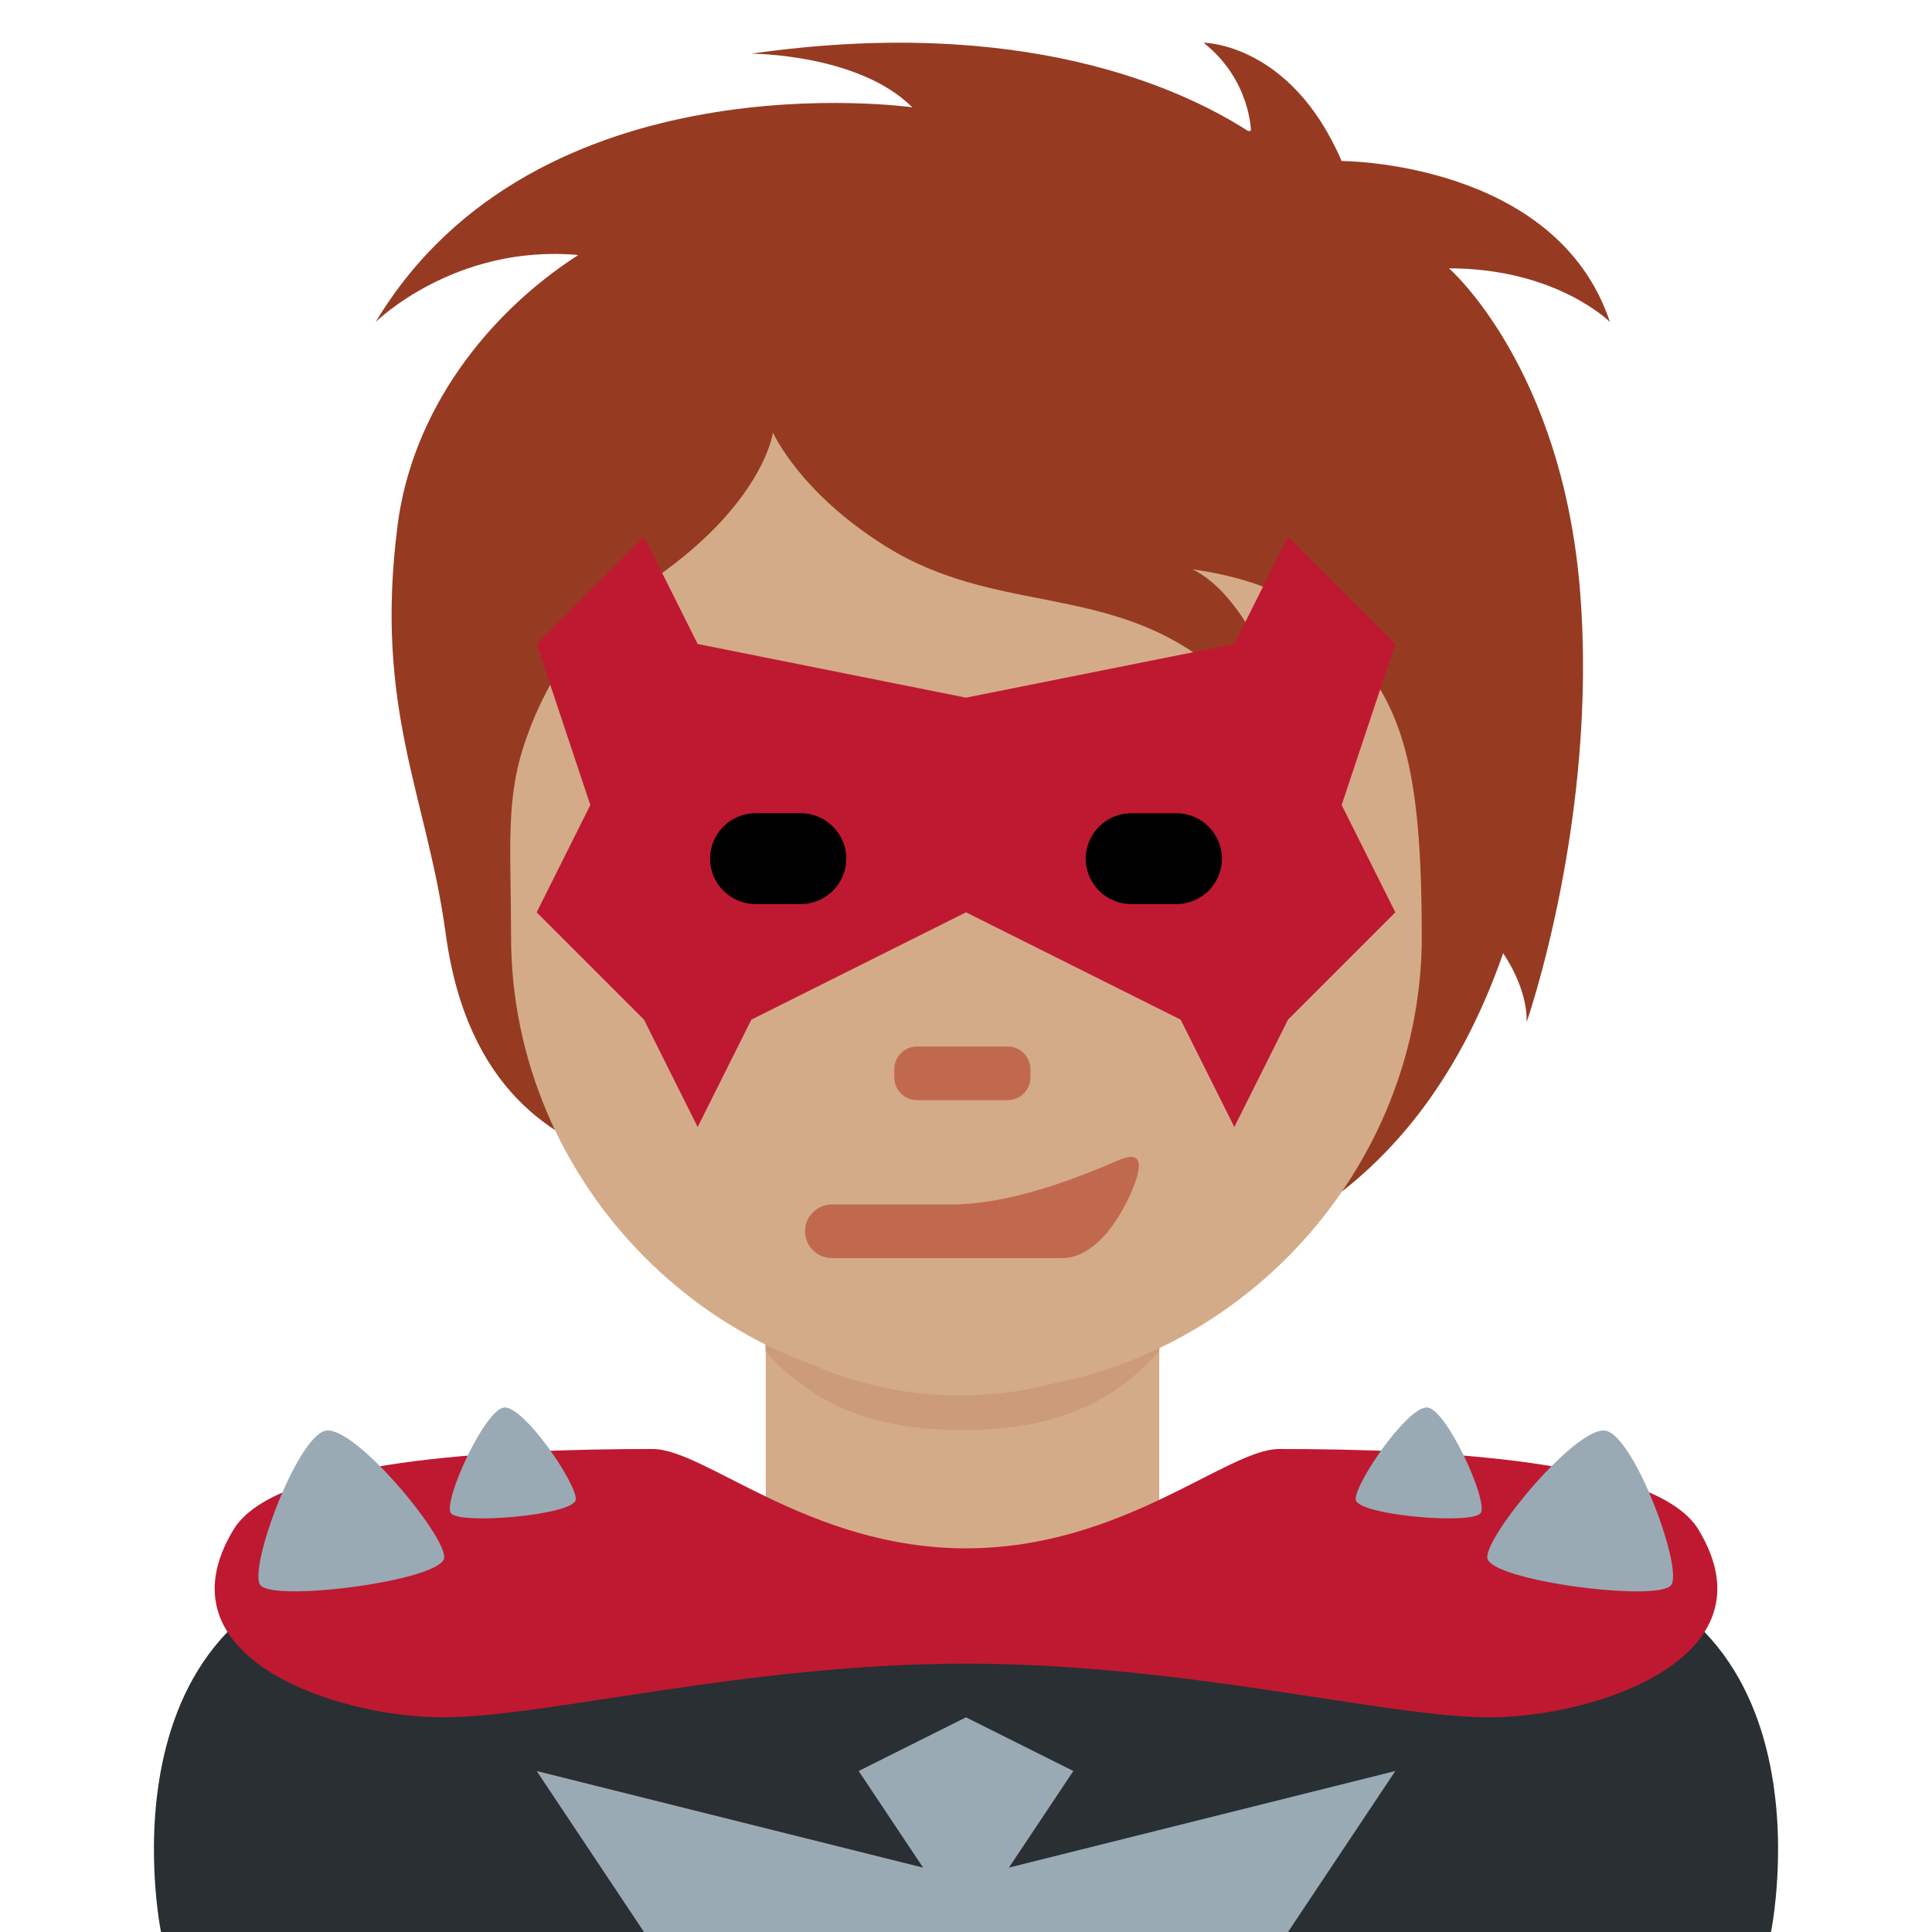
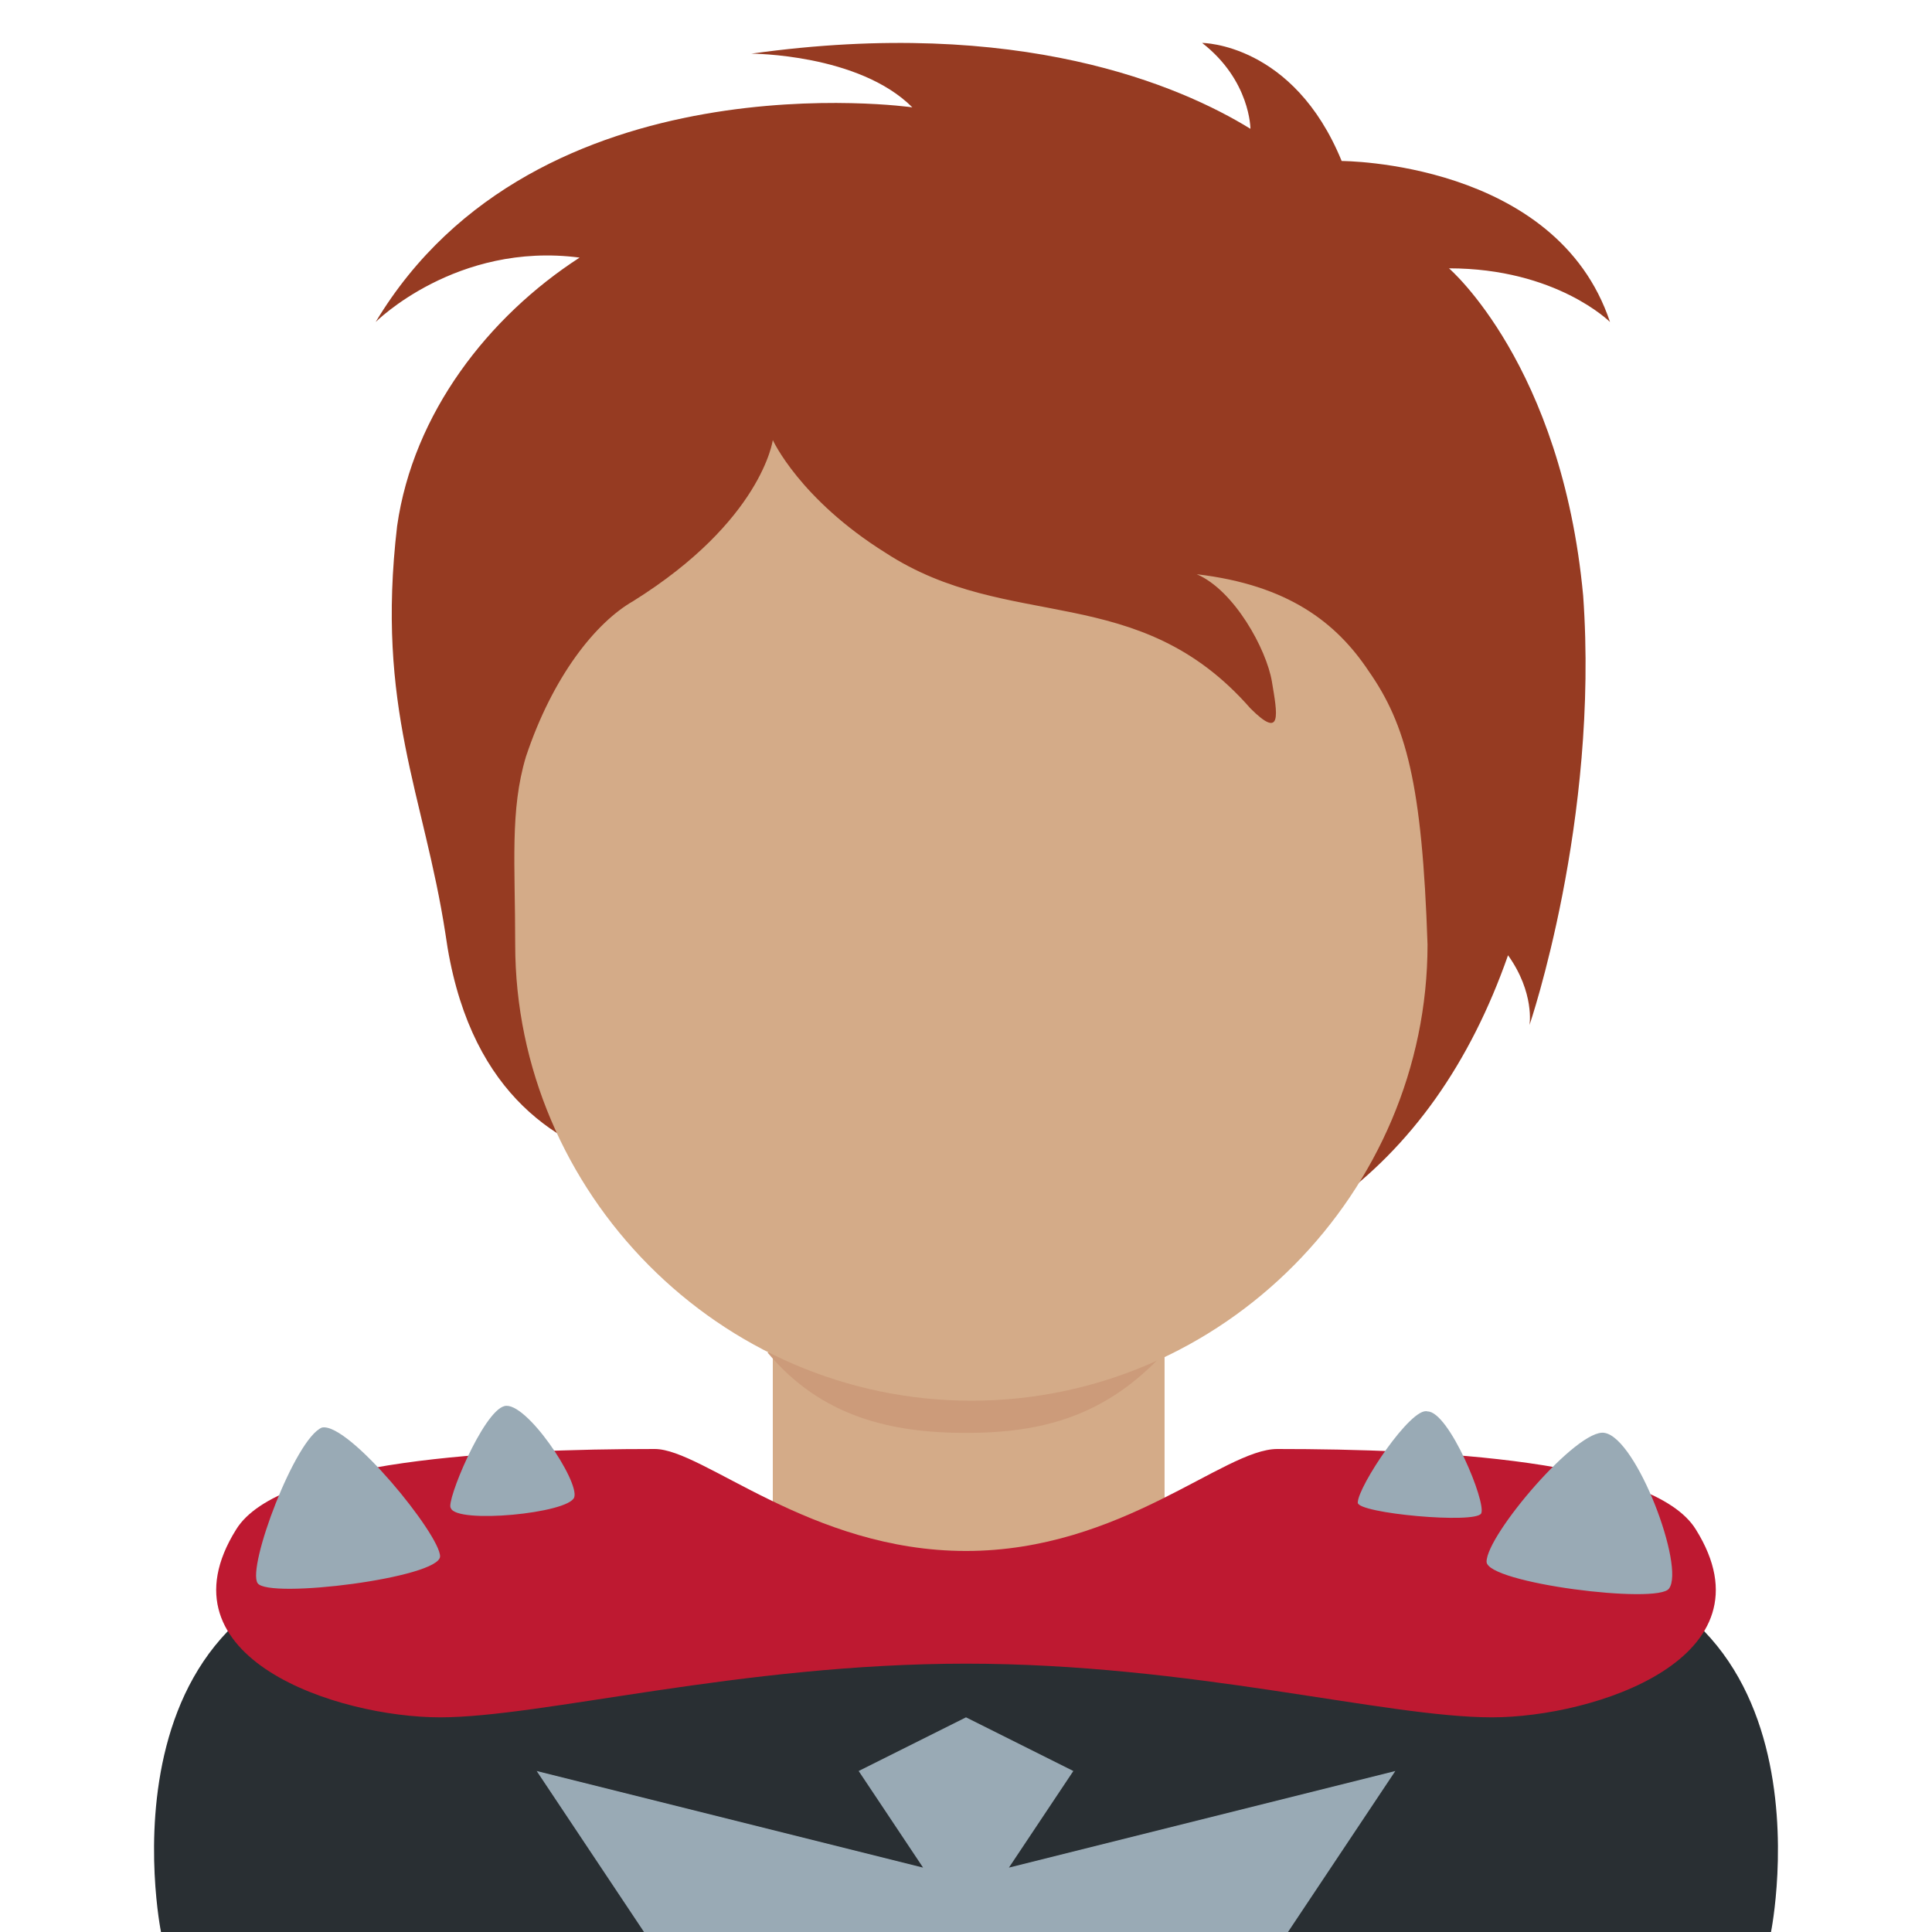
- <svg xmlns="http://www.w3.org/2000/svg" viewBox="0 0 36 36">
-   <path fill="#292F33" d="M28 29c-2.999-.061-17.001-.061-20 0-6.412.131-5 7-5 7h30s1.412-6.869-5-7z" />
-   <path fill="#99AAB5" d="M18.8 34.8L20 33l-2-1-2 1 1.2 1.8L10 33l2 3h12l2-3z" />
-   <path fill="#D4AB88" d="M14.269 29.479c1.466 1.065 2.964.98 3.672.98s2.194.085 3.66-.98v-5.664h-7.332v5.664z" />
-   <path fill="#CC9B7A" d="M14.264 25.179c1.022 1.155 2.29 1.468 3.668 1.468 1.379 0 2.647-.312 3.67-1.468v-2.936h-7.338v2.936z" />
-   <path fill="#D4AB88" d="M9.675 15.718c0-5.834 3.676-10.563 8.211-10.563 4.533 0 8.209 4.729 8.209 10.563 0 5.833-3.676 10.285-8.209 10.285-4.534 0-8.211-4.452-8.211-10.285" />
-   <path fill="#963B22" d="M27 5c2 0 2.999 1 2.999 1-1-3-5-3-5-3C24.051.796 22.427.796 22.427.796c.872.69.882 1.638.882 1.638l-.05.009C21.991 1.628 19.035.281 14 1c0 0 2 0 3 1 0 0-7-1-10 4 0 0 1.47-1.455 3.775-1.248-1.703 1.097-3.092 2.905-3.366 5.031-.443 3.437.545 5.032.896 7.616.398 2.928 2.044 3.864 3.36 4.256 1.893 2.501 3.906 2.394 7.285 2.394 4.715 0 7.657-2.264 9.059-6.287.491.734.436 1.288.436 1.288s1.329-3.788 1-8C29.117 6.839 27 5 27 5z" />
-   <path fill="#D4AB88" d="M25.464 12.456c-.639-.884-1.456-1.596-3.248-1.848.672.308 1.316 1.372 1.4 1.96.084.588.168 1.064-.364.476-2.131-2.356-4.452-1.428-6.753-2.867-1.607-1.005-2.096-2.117-2.096-2.117s-.196 1.484-2.632 2.996c-.706.438-1.549 1.415-2.016 2.856-.336 1.036-.232 1.96-.232 3.539 0 4.609 3.799 8.485 8.485 8.485s8.485-3.909 8.485-8.485c-.001-2.867-.301-3.987-1.029-4.995z" />
-   <path fill="#BE1931" d="M31.647 28.5c-.788-1.299-4.892-1.5-7.81-1.5-.973 0-2.919 1.851-5.837 1.851S13.136 27 12.163 27c-2.919 0-7.022.201-7.81 1.5-1.457 2.4 1.945 3.5 3.89 3.5 1.946 0 5.644-1 9.757-1s7.811 1 9.757 1c1.945 0 5.347-1.1 3.89-3.5z" />
-   <path fill="#99AAB5" d="M9.385 26.228c.362-.058 1.368 1.423 1.344 1.714-.024.291-2.196.478-2.331.248-.136-.23.625-1.904.987-1.962zm-4.538 3.303c.214.332 3.412-.078 3.43-.51.018-.431-1.679-2.47-2.21-2.362-.53.109-1.433 2.54-1.22 2.872zm22.746-1.341c-.135.23-2.307.043-2.331-.248-.024-.291.982-1.772 1.344-1.714.361.058 1.123 1.732.987 1.962zm2.33-1.53c-.531-.108-2.228 1.93-2.21 2.362.018.431 3.217.842 3.43.51.214-.333-.69-2.764-1.22-2.872z" />
-   <path fill="#BE1931" d="M18 13l5-1 1-2 2 2-1 3 1 2-2 2-1 2-1-2-4-2-4 2-1 2-1-2-2-2 1-2-1-3 2-2 1 2z" />
-   <path d="M15.769 16c0 .465-.381.846-.847.846h-.845c-.465 0-.846-.381-.846-.846 0-.466.381-.847.846-.847h.845c.466.001.847.382.847.847m7 0c0-.465-.381-.846-.847-.846h-.845c-.465 0-.846.381-.846.846 0 .465.381.846.846.846h.845c.466 0 .847-.381.847-.846" />
-   <path fill="#C1694F" d="M20.834 21.622c-.692.301-1.978.821-3.109.821H15.5c-.275 0-.5.225-.5.5s.225.5.5.5h4.204c.006 0 .007-.003.013-.003l.068.003c.581 0 1.016-.629 1.252-1.134.282-.606.261-.889-.203-.687zM18.777 20.5h-1.69c-.233 0-.423-.19-.423-.423v-.153c0-.233.189-.424.423-.424h1.69c.233 0 .424.19.424.424v.153c0 .233-.19.423-.424.423" />
+ <svg xmlns="http://www.w3.org/2000/svg" version="1.1" id="Layer_1" x="0px" y="0px" viewBox="0 0 36 36" style="enable-background:new 0 0 36 36;" xml:space="preserve">
+   <style type="text/css">
+ 	.st0{fill:#292F33;}
+ 	.st1{fill:#99AAB5;}
+ 	.st2{fill:#D4AB88;}
+ 	.st3{fill:#CC9B7A;}
+ 	.st4{fill:#963B22;}
+ 	.st5{fill:#BE1931;}
+ </style>
+   <path class="st0" d="M28,29c-3-0.1-17-0.1-20,0c-6.4,0.1-5,7-5,7h30C33,36,34.4,29.1,28,29z" />
+   <path class="st1" d="M18.8,34.8L20,33l-2-1l-2,1l1.2,1.8L10,33l2,3h12l2-3L18.8,34.8z" />
+   <path class="st2" d="M14.3,29.5c1.5,1.1,3,1,3.7,1s2.2,0.1,3.7-1v-5.7h-7.3V29.5z" />
+   <path class="st3" d="M14.3,25.2c1,1.2,2.3,1.5,3.7,1.5c1.4,0,2.6-0.3,3.7-1.5v-2.9h-7.3V25.2z" />
+   <path class="st2" d="M9.7,15.7c0-5.8,3.7-10.6,8.2-10.6c4.5,0,8.2,4.7,8.2,10.6c0,5.8-3.7,10.3-8.2,10.3C13.4,26,9.7,21.6,9.7,15.7" />
+   <path class="st4" d="M27,5c2,0,3,1,3,1c-1-3-5-3-5-3c-0.9-2.2-2.6-2.2-2.6-2.2c0.9,0.7,0.9,1.6,0.9,1.6l0,0C22,1.6,19,0.3,14,1  c0,0,2,0,3,1c0,0-7-1-10,4c0,0,1.5-1.5,3.8-1.2c-1.7,1.1-3.1,2.9-3.4,5c-0.4,3.4,0.5,5,0.9,7.6c0.4,2.9,2,3.9,3.4,4.3  c1.9,2.5,3.9,2.4,7.3,2.4c4.7,0,7.7-2.3,9.1-6.3c0.5,0.7,0.4,1.3,0.4,1.3s1.3-3.8,1-8C29.1,6.8,27,5,27,5z" />
+   <path class="st2" d="M25.5,12.5c-0.6-0.9-1.5-1.6-3.2-1.8c0.7,0.3,1.3,1.4,1.4,2s0.2,1.1-0.4,0.5c-2.1-2.4-4.5-1.4-6.8-2.9  c-1.6-1-2.1-2.1-2.1-2.1s-0.2,1.5-2.6,3c-0.7,0.4-1.5,1.4-2,2.9c-0.3,1-0.2,2-0.2,3.5c0,4.6,3.8,8.5,8.5,8.5s8.5-3.9,8.5-8.5  C26.5,14.6,26.2,13.5,25.5,12.5z" />
+   <path class="st5" d="M31.6,28.5c-0.8-1.3-4.9-1.5-7.8-1.5c-1,0-2.9,1.9-5.8,1.9S13.1,27,12.2,27c-2.9,0-7,0.2-7.8,1.5  C2.9,30.9,6.3,32,8.2,32c1.9,0,5.6-1,9.8-1s7.8,1,9.8,1C29.7,32,33.1,30.9,31.6,28.5z" />
+   <path class="st1" d="M9.4,26.2c0.4-0.1,1.4,1.4,1.3,1.7s-2.2,0.5-2.3,0.2C8.3,28,9,26.3,9.4,26.2z M4.8,29.5  c0.2,0.3,3.4-0.1,3.4-0.5c0-0.4-1.7-2.5-2.2-2.4C5.5,26.8,4.6,29.2,4.8,29.5z M27.6,28.2c-0.1,0.2-2.3,0-2.3-0.2  c0-0.3,1-1.8,1.3-1.7C27,26.3,27.7,28,27.6,28.2z M29.9,26.7c-0.5-0.1-2.2,1.9-2.2,2.4c0,0.4,3.2,0.8,3.4,0.5  C31.4,29.2,30.5,26.8,29.9,26.7z" />
</svg>
